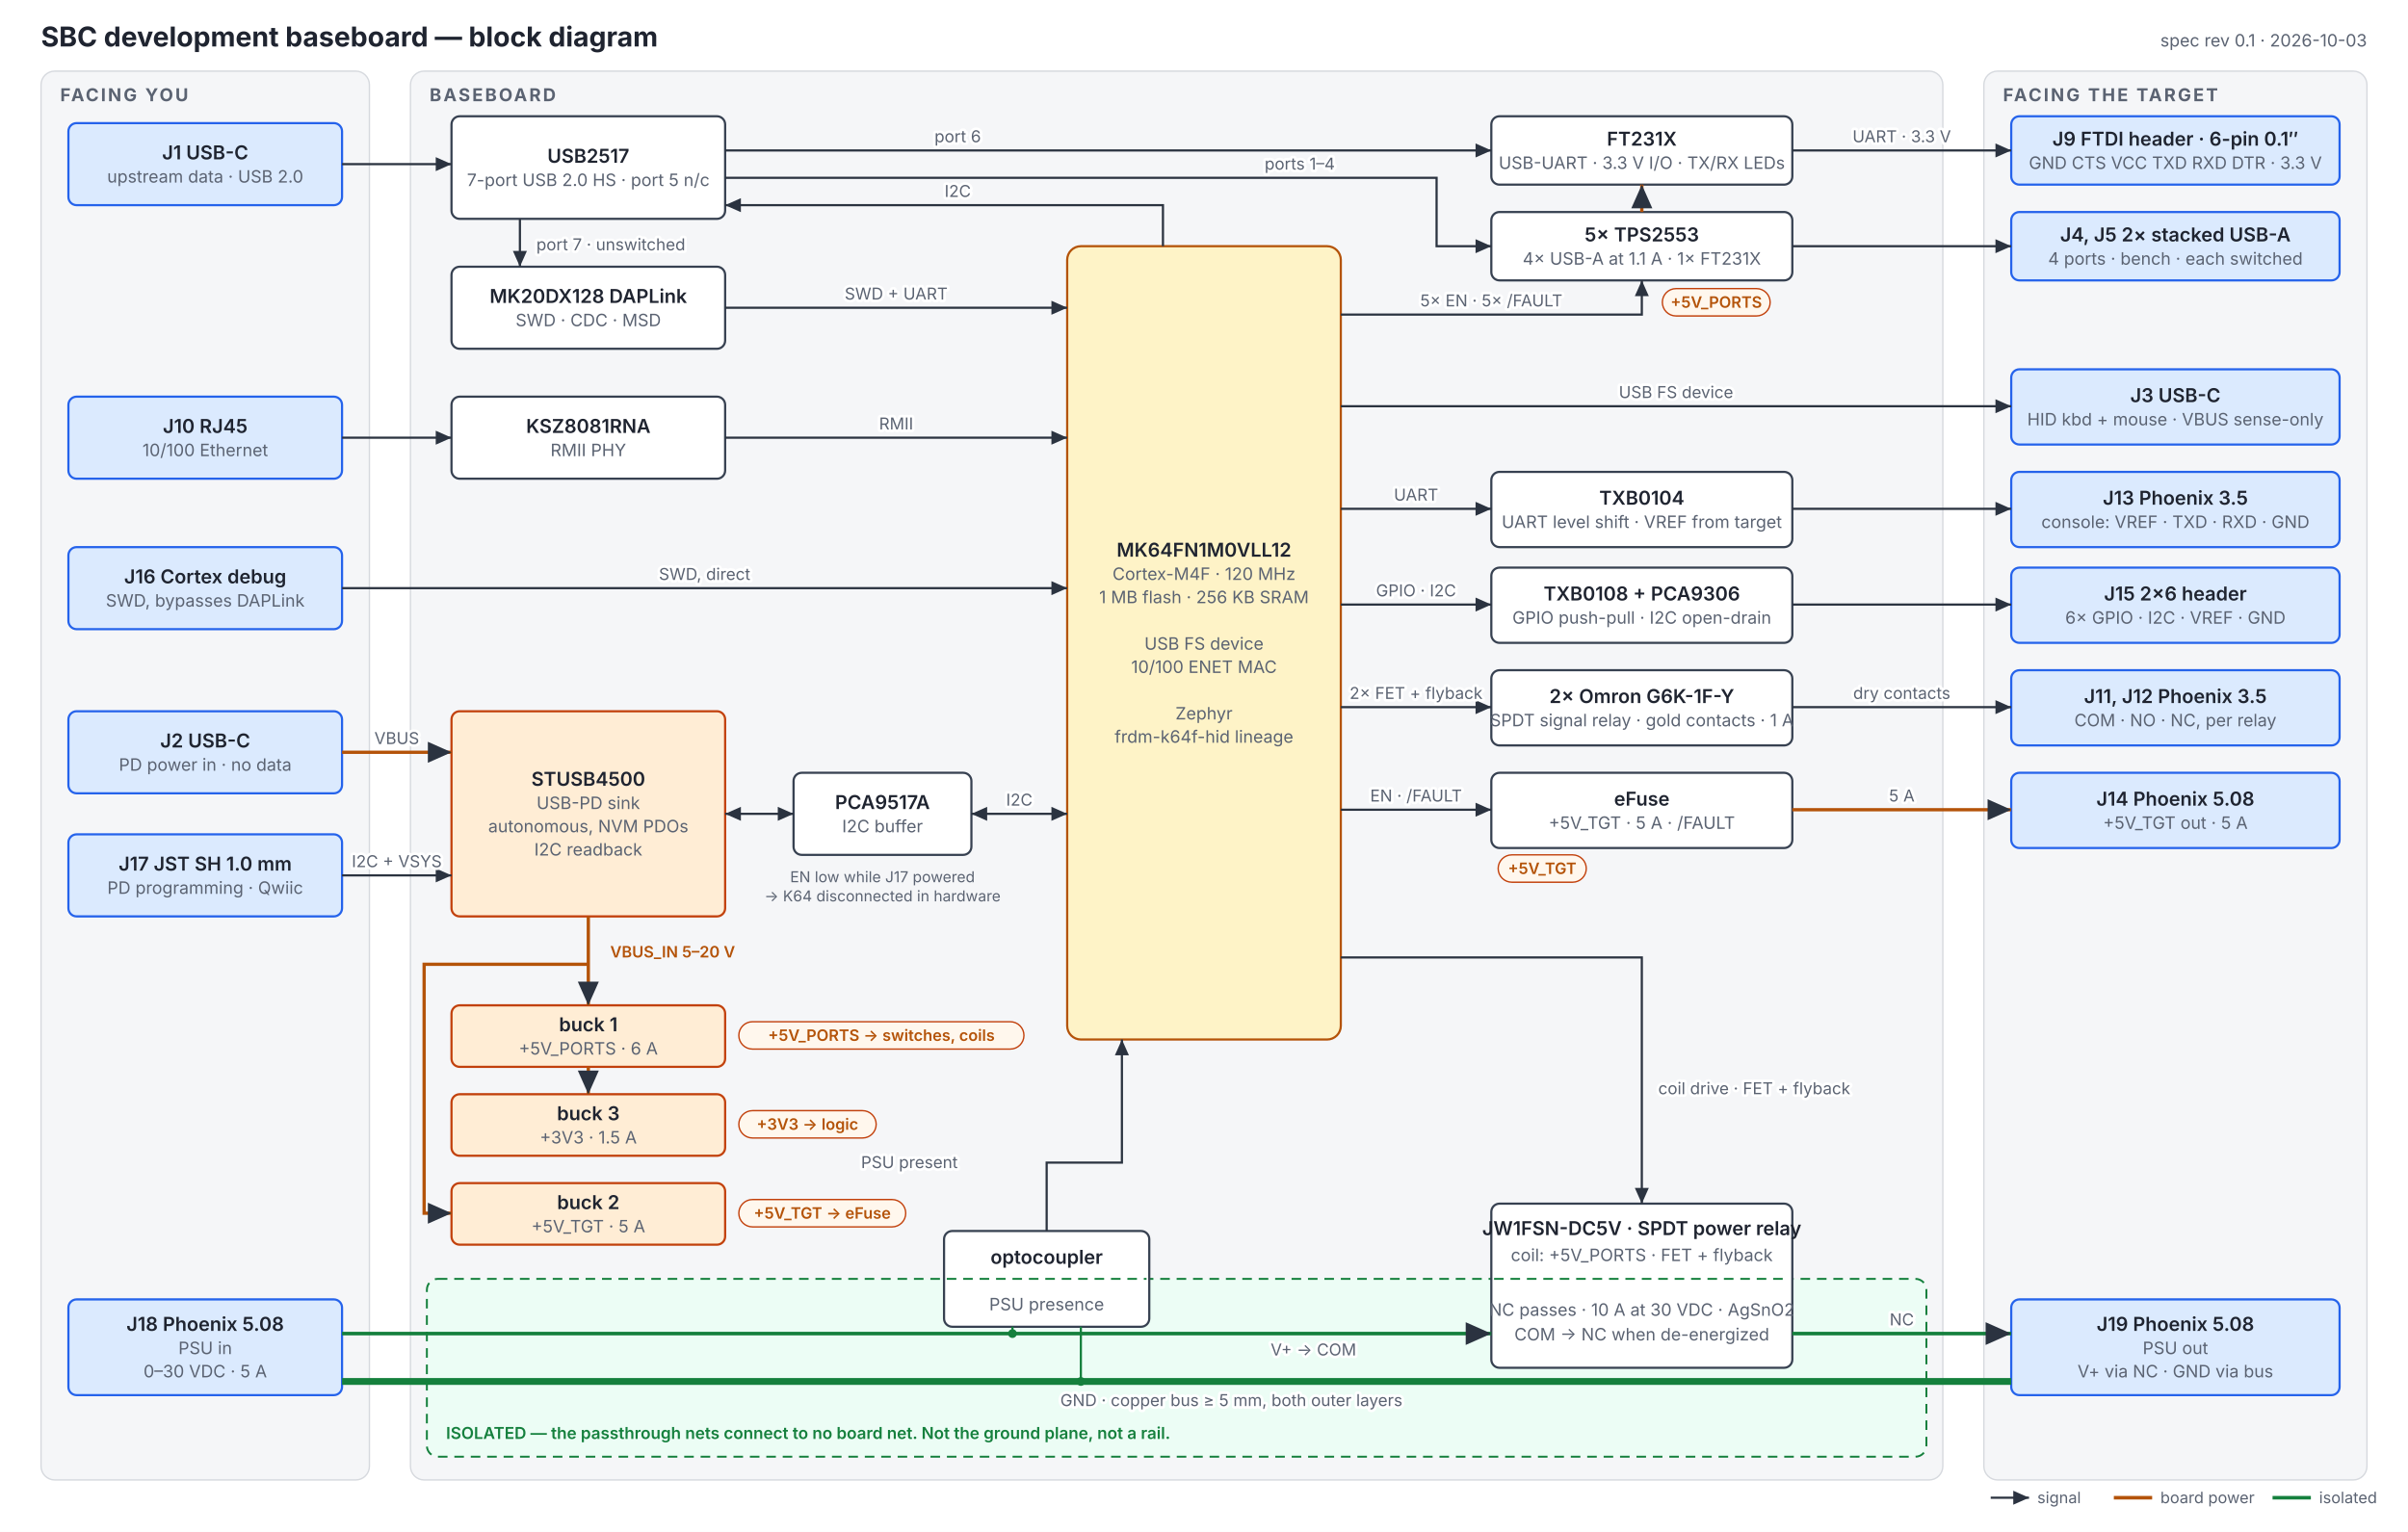
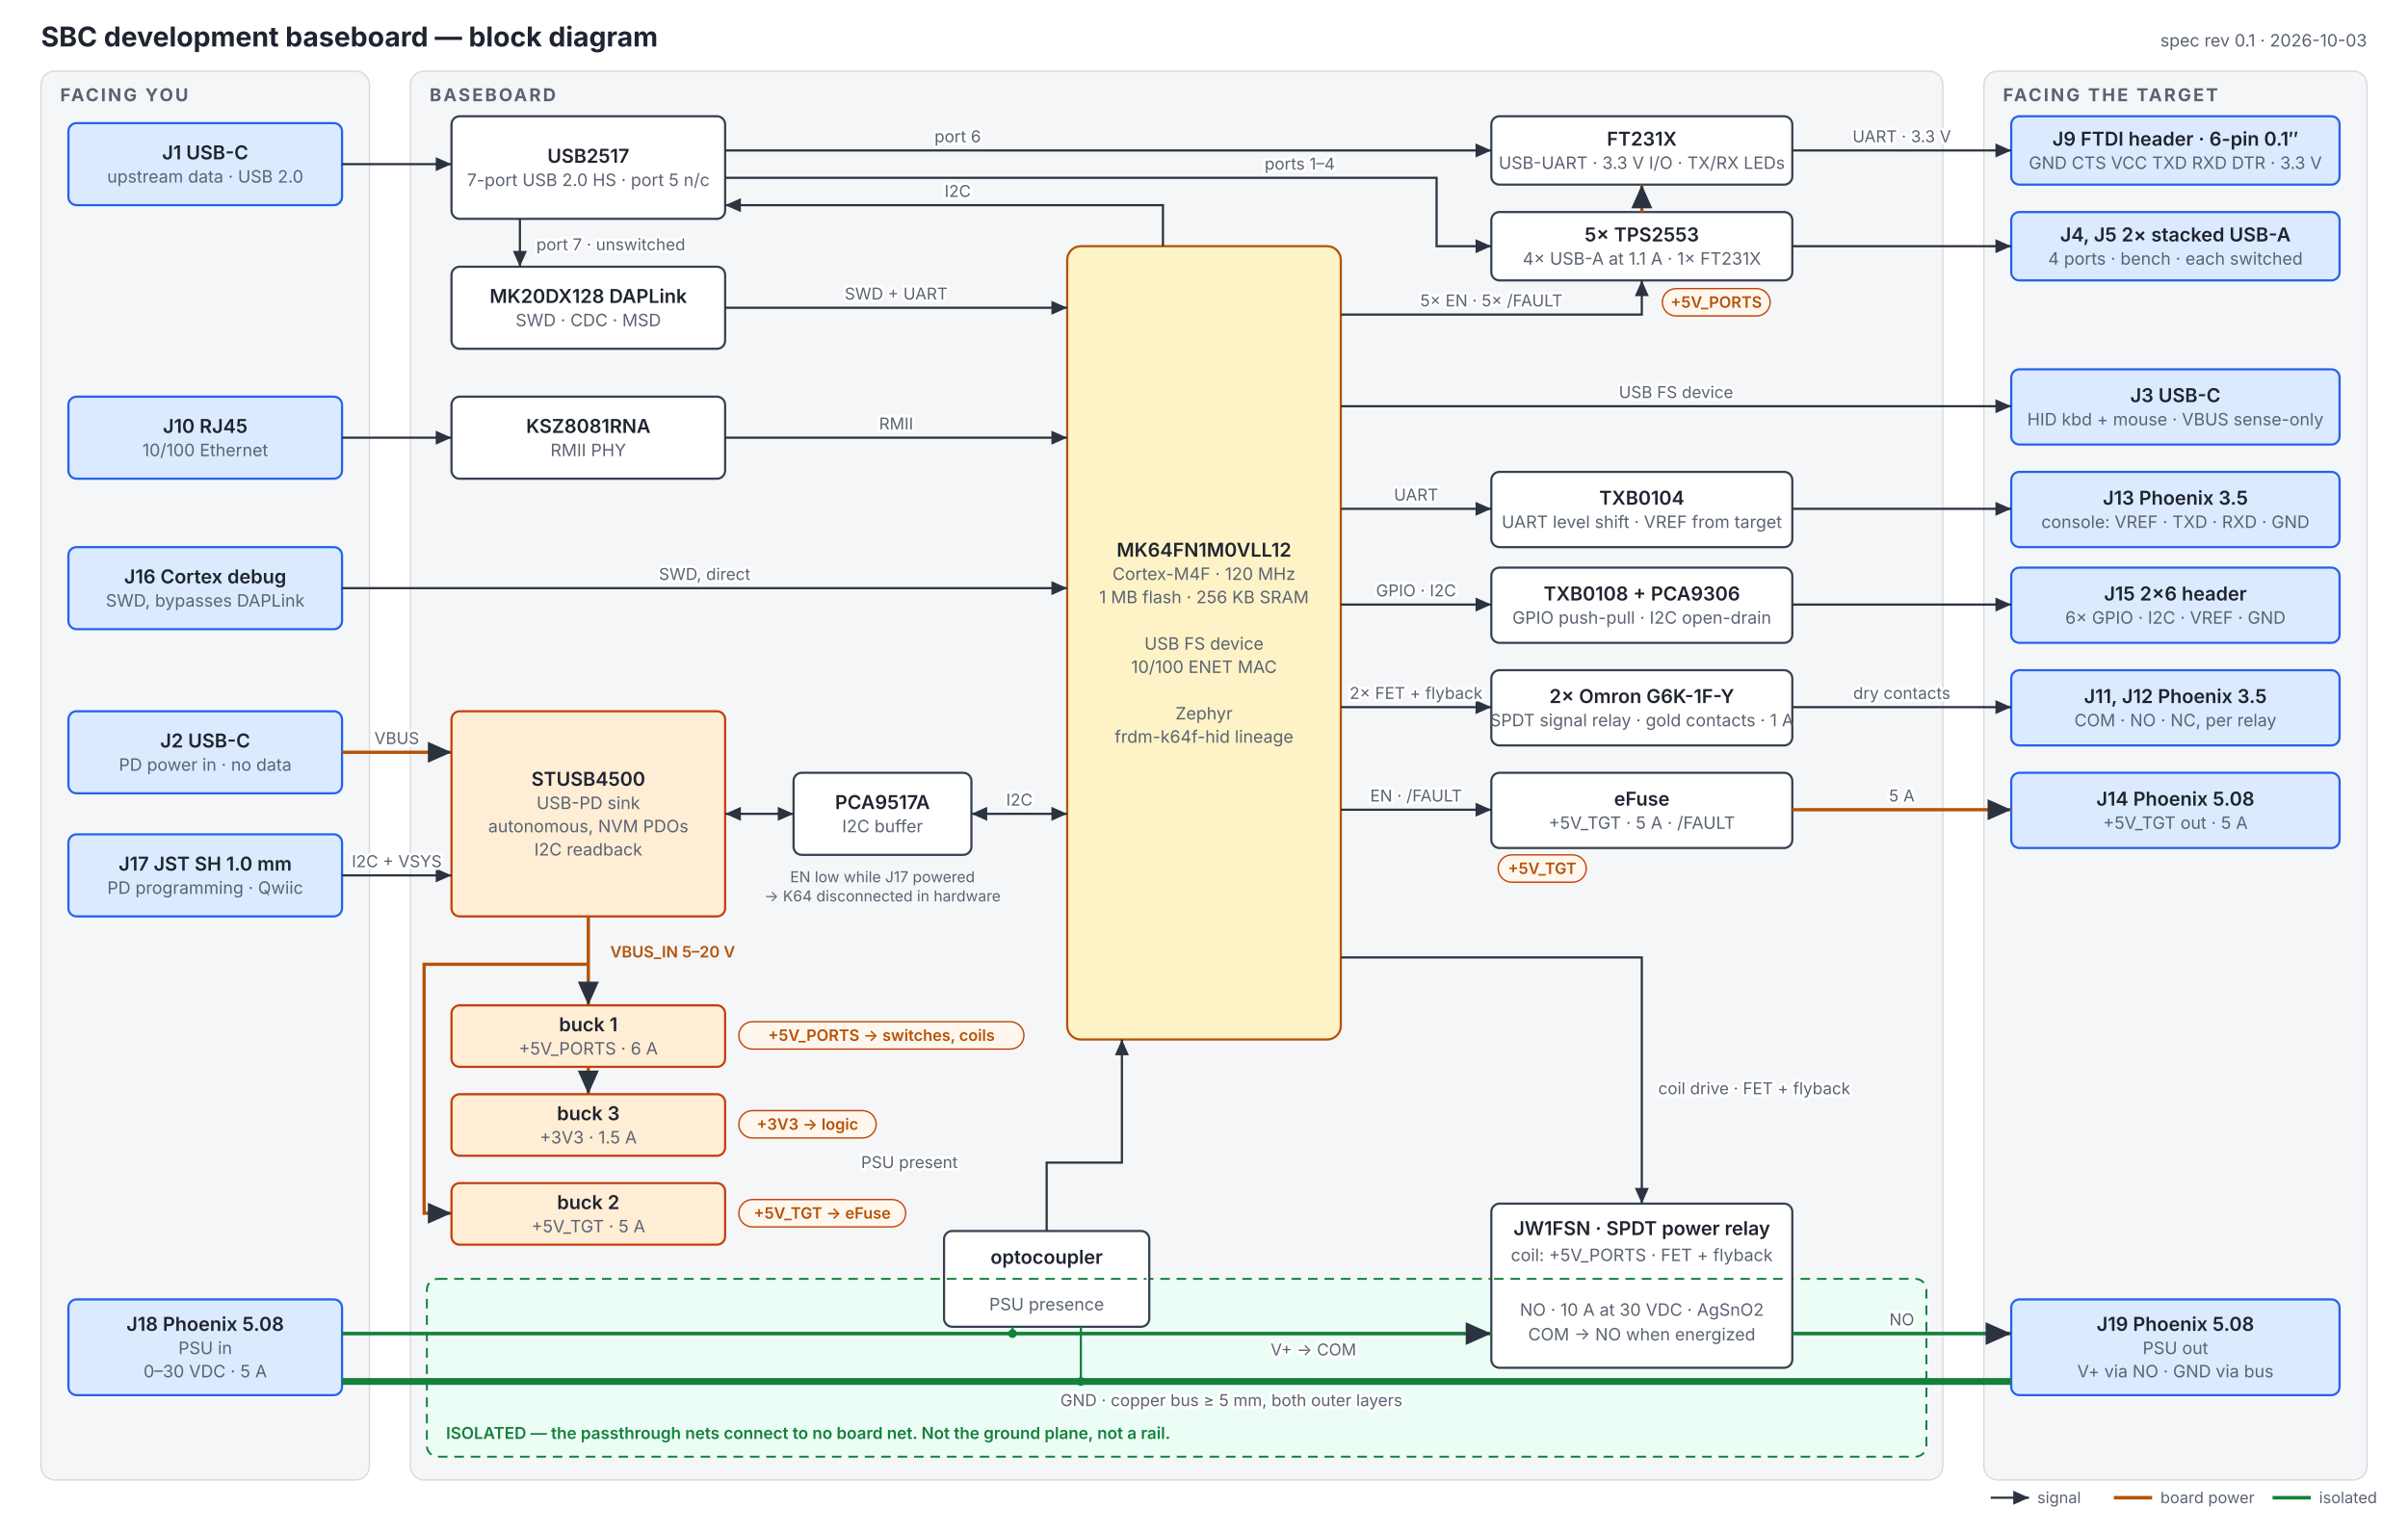
<svg xmlns="http://www.w3.org/2000/svg" width="1760" height="1120" viewBox="0 0 1760 1120" font-family="Inter, Helvetica, Arial, DejaVu Sans, sans-serif">
  <defs>
    <marker id="arrow" viewBox="0 0 10 10" refX="9" refY="5" markerWidth="8" markerHeight="8" orient="auto-start-reverse">
      <path d="M0,1 L9,5 L0,9 z" fill="#2b3340" />
    </marker>
    <marker id="arrowR" viewBox="0 0 10 10" refX="1" refY="5" markerWidth="8" markerHeight="8" orient="auto">
      <path d="M10,1 L1,5 L10,9 z" fill="#2b3340" />
    </marker>
  </defs>
  <rect width="1760" height="1120" fill="#ffffff" />
  <text x="30" y="34" font-size="20" font-weight="700" fill="#1f2430">SBC development baseboard — block diagram</text>
  <text x="1730" y="34" text-anchor="end" font-size="12.5" fill="#5b6372">spec rev 0.1 · 2026-10-03</text>
  <rect x="30" y="52" width="240" height="1030" rx="10" fill="#f5f6f8" stroke="#d6d9de" />
  <text x="44" y="74" font-size="13" font-weight="700" letter-spacing="1.5" fill="#5b6372">FACING YOU</text>
  <rect x="300" y="52" width="1120" height="1030" rx="10" fill="#f5f6f8" stroke="#d6d9de" />
  <text x="314" y="74" font-size="13" font-weight="700" letter-spacing="1.5" fill="#5b6372">BASEBOARD</text>
  <rect x="1450" y="52" width="280" height="1030" rx="10" fill="#f5f6f8" stroke="#d6d9de" />
  <text x="1464" y="74" font-size="13" font-weight="700" letter-spacing="1.5" fill="#5b6372">FACING THE TARGET</text>
  <rect x="312" y="935" width="1096" height="130" rx="8" fill="#ecfdf5" stroke="#15803d" stroke-width="1.4" stroke-dasharray="7 5" />
  <text x="326" y="1052" font-size="12" font-weight="600" fill="#15803d">ISOLATED — the passthrough nets connect to no board net. Not the ground plane, not a rail.</text>
  <rect x="50" y="90" width="200" height="60" rx="6" fill="#dbeafe" stroke="#2563eb" stroke-width="1.6" />
  <text x="150.0" y="116.5" text-anchor="middle" font-size="14" font-weight="600" fill="#1f2430">J1  USB-C</text>
  <text x="150.0" y="133.5" text-anchor="middle" font-size="12.5" font-weight="400" fill="#5b6372">upstream data · USB 2.0</text>
  <rect x="50" y="290" width="200" height="60" rx="6" fill="#dbeafe" stroke="#2563eb" stroke-width="1.6" />
  <text x="150.0" y="316.5" text-anchor="middle" font-size="14" font-weight="600" fill="#1f2430">J10  RJ45</text>
  <text x="150.0" y="333.5" text-anchor="middle" font-size="12.5" font-weight="400" fill="#5b6372">10/100 Ethernet</text>
  <rect x="50" y="400" width="200" height="60" rx="6" fill="#dbeafe" stroke="#2563eb" stroke-width="1.6" />
  <text x="150.0" y="426.5" text-anchor="middle" font-size="14" font-weight="600" fill="#1f2430">J16  Cortex debug</text>
  <text x="150.0" y="443.5" text-anchor="middle" font-size="12.5" font-weight="400" fill="#5b6372">SWD, bypasses DAPLink</text>
  <rect x="50" y="520" width="200" height="60" rx="6" fill="#dbeafe" stroke="#2563eb" stroke-width="1.6" />
  <text x="150.0" y="546.5" text-anchor="middle" font-size="14" font-weight="600" fill="#1f2430">J2  USB-C</text>
  <text x="150.0" y="563.5" text-anchor="middle" font-size="12.5" font-weight="400" fill="#5b6372">PD power in · no data</text>
  <rect x="50" y="610" width="200" height="60" rx="6" fill="#dbeafe" stroke="#2563eb" stroke-width="1.6" />
  <text x="150.0" y="636.5" text-anchor="middle" font-size="14" font-weight="600" fill="#1f2430">J17  JST SH 1.0 mm</text>
  <text x="150.0" y="653.5" text-anchor="middle" font-size="12.5" font-weight="400" fill="#5b6372">PD programming · Qwiic</text>
  <rect x="50" y="950" width="200" height="70" rx="6" fill="#dbeafe" stroke="#2563eb" stroke-width="1.6" />
  <text x="150.0" y="973.0" text-anchor="middle" font-size="14" font-weight="600" fill="#1f2430">J18  Phoenix 5.08</text>
  <text x="150.0" y="990.0" text-anchor="middle" font-size="12.5" font-weight="400" fill="#5b6372">PSU in</text>
  <text x="150.0" y="1007.0" text-anchor="middle" font-size="12.5" font-weight="400" fill="#5b6372">0–30 VDC · 5 A</text>
  <rect x="330" y="85" width="200" height="75" rx="6" fill="#ffffff" stroke="#374151" stroke-width="1.6" />
  <text x="430.0" y="119.0" text-anchor="middle" font-size="14" font-weight="600" fill="#1f2430">USB2517</text>
  <text x="430.0" y="136.0" text-anchor="middle" font-size="12.5" font-weight="400" fill="#5b6372">7-port USB 2.0 HS · port 5 n/c</text>
  <rect x="330" y="195" width="200" height="60" rx="6" fill="#ffffff" stroke="#374151" stroke-width="1.6" />
  <text x="430.0" y="221.5" text-anchor="middle" font-size="14" font-weight="600" fill="#1f2430">MK20DX128  DAPLink</text>
  <text x="430.0" y="238.5" text-anchor="middle" font-size="12.5" font-weight="400" fill="#5b6372">SWD · CDC · MSD</text>
  <rect x="330" y="290" width="200" height="60" rx="6" fill="#ffffff" stroke="#374151" stroke-width="1.6" />
  <text x="430.0" y="316.5" text-anchor="middle" font-size="14" font-weight="600" fill="#1f2430">KSZ8081RNA</text>
  <text x="430.0" y="333.5" text-anchor="middle" font-size="12.5" font-weight="400" fill="#5b6372">RMII PHY</text>
  <rect x="330" y="520" width="200" height="150" rx="6" fill="#ffedd5" stroke="#c2410c" stroke-width="1.6" />
  <text x="430.0" y="574.5" text-anchor="middle" font-size="14" font-weight="600" fill="#1f2430">STUSB4500</text>
  <text x="430.0" y="591.5" text-anchor="middle" font-size="12.5" font-weight="400" fill="#5b6372">USB-PD sink</text>
  <text x="430.0" y="608.5" text-anchor="middle" font-size="12.5" font-weight="400" fill="#5b6372">autonomous, NVM PDOs</text>
  <text x="430.0" y="625.5" text-anchor="middle" font-size="12.5" font-weight="400" fill="#5b6372">I2C readback</text>
  <rect x="580" y="565" width="130" height="60" rx="6" fill="#ffffff" stroke="#374151" stroke-width="1.6" />
  <text x="645.0" y="591.5" text-anchor="middle" font-size="14" font-weight="600" fill="#1f2430">PCA9517A</text>
  <text x="645.0" y="608.5" text-anchor="middle" font-size="12.5" font-weight="400" fill="#5b6372">I2C buffer</text>
  <text x="645" y="645" text-anchor="middle" font-size="11" fill="#5b6372">EN low while J17 powered</text>
  <text x="645" y="659" text-anchor="middle" font-size="11" fill="#5b6372">→ K64 disconnected in hardware</text>
  <rect x="330" y="735" width="200" height="45" rx="6" fill="#ffedd5" stroke="#c2410c" stroke-width="1.6" />
  <text x="430.0" y="754.0" text-anchor="middle" font-size="14" font-weight="600" fill="#1f2430">buck 1</text>
  <text x="430.0" y="771.0" text-anchor="middle" font-size="12.5" font-weight="400" fill="#5b6372">+5V_PORTS · 6 A</text>
  <rect x="330" y="800" width="200" height="45" rx="6" fill="#ffedd5" stroke="#c2410c" stroke-width="1.6" />
  <text x="430.0" y="819.0" text-anchor="middle" font-size="14" font-weight="600" fill="#1f2430">buck 3</text>
  <text x="430.0" y="836.0" text-anchor="middle" font-size="12.5" font-weight="400" fill="#5b6372">+3V3 · 1.5 A</text>
  <rect x="330" y="865" width="200" height="45" rx="6" fill="#ffedd5" stroke="#c2410c" stroke-width="1.6" />
  <text x="430.0" y="884.0" text-anchor="middle" font-size="14" font-weight="600" fill="#1f2430">buck 2</text>
  <text x="430.0" y="901.0" text-anchor="middle" font-size="12.5" font-weight="400" fill="#5b6372">+5V_TGT · 5 A</text>
  <path d="M 430,670 L 430,735" fill="none" stroke="#b45309" stroke-width="2.4" marker-end="url(#arrow)" />
  <path d="M 430,705 L 310,705 L 310,887 L 330,887" fill="none" stroke="#b45309" stroke-width="2.4" marker-end="url(#arrow)" />
  <text x="446" y="700" font-size="11.5" font-weight="600" fill="#b45309">VBUS_IN 5–20 V</text>
  <path d="M 430,780 L 430,800" fill="none" stroke="#b45309" stroke-width="2.4" marker-end="url(#arrow)" />
  <rect x="540" y="747" width="208.4" height="20" rx="10" fill="#fff7ed" stroke="#c2410c" stroke-width="1" />
  <text x="644.2" y="761" text-anchor="middle" font-size="11.5" font-weight="600" fill="#b45309">+5V_PORTS → switches, coils</text>
  <rect x="540" y="812" width="100.4" height="20" rx="10" fill="#fff7ed" stroke="#c2410c" stroke-width="1" />
  <text x="590.2" y="826" text-anchor="middle" font-size="11.5" font-weight="600" fill="#b45309">+3V3 → logic</text>
  <rect x="540" y="877" width="122.0" height="20" rx="10" fill="#fff7ed" stroke="#c2410c" stroke-width="1" />
  <text x="601.0" y="891" text-anchor="middle" font-size="11.5" font-weight="600" fill="#b45309">+5V_TGT → eFuse</text>
  <rect x="690" y="900" width="150" height="70" rx="6" fill="#ffffff" stroke="#374151" stroke-width="1.6" />
  <text x="765" y="924" text-anchor="middle" font-size="14" font-weight="600" fill="#1f2430">optocoupler</text>
  <line x1="692" y1="935" x2="838" y2="935" stroke="#15803d" stroke-width="1.4" stroke-dasharray="7 5" />
  <text x="765" y="958" text-anchor="middle" font-size="12.5" fill="#5b6372">PSU presence</text>
  <rect x="780" y="180" width="200" height="580" rx="10" fill="#fef3c7" stroke="#b45309" stroke-width="1.6" />
  <text x="880.0" y="407.0" text-anchor="middle" font-size="14" font-weight="600" fill="#1f2430">MK64FN1M0VLL12</text>
  <text x="880.0" y="424.0" text-anchor="middle" font-size="12.5" font-weight="400" fill="#5b6372">Cortex-M4F · 120 MHz</text>
  <text x="880.0" y="441.0" text-anchor="middle" font-size="12.5" font-weight="400" fill="#5b6372">1 MB flash · 256 KB SRAM</text>
  <text x="880.0" y="458.0" text-anchor="middle" font-size="12.5" font-weight="400" fill="#5b6372" />
  <text x="880.0" y="475.0" text-anchor="middle" font-size="12.5" font-weight="400" fill="#5b6372">USB FS device</text>
  <text x="880.0" y="492.0" text-anchor="middle" font-size="12.5" font-weight="400" fill="#5b6372">10/100 ENET MAC</text>
  <text x="880.0" y="509.0" text-anchor="middle" font-size="12.5" font-weight="400" fill="#5b6372" />
  <text x="880.0" y="526.0" text-anchor="middle" font-size="12.5" font-weight="400" fill="#5b6372">Zephyr</text>
  <text x="880.0" y="543.0" text-anchor="middle" font-size="12.5" font-weight="400" fill="#5b6372">frdm-k64f-hid lineage</text>
  <rect x="1090" y="85" width="220" height="50" rx="6" fill="#ffffff" stroke="#374151" stroke-width="1.6" />
  <text x="1200.0" y="106.5" text-anchor="middle" font-size="14" font-weight="600" fill="#1f2430">FT231X</text>
  <text x="1200.0" y="123.5" text-anchor="middle" font-size="12.5" font-weight="400" fill="#5b6372">USB-UART · 3.3 V I/O · TX/RX LEDs</text>
  <rect x="1090" y="155" width="220" height="50" rx="6" fill="#ffffff" stroke="#374151" stroke-width="1.6" />
  <text x="1200.0" y="176.5" text-anchor="middle" font-size="14" font-weight="600" fill="#1f2430">5× TPS2553</text>
  <text x="1200.0" y="193.5" text-anchor="middle" font-size="12.5" font-weight="400" fill="#5b6372">4× USB-A at 1.1 A · 1× FT231X</text>
  <rect x="1215" y="211" width="78.8" height="20" rx="10" fill="#fff7ed" stroke="#c2410c" stroke-width="1" />
  <text x="1254.4" y="225" text-anchor="middle" font-size="11.5" font-weight="600" fill="#b45309">+5V_PORTS</text>
  <path d="M 1200,155 L 1200,135" fill="none" stroke="#b45309" stroke-width="2.4" marker-end="url(#arrow)" />
  <rect x="1090" y="345" width="220" height="55" rx="6" fill="#ffffff" stroke="#374151" stroke-width="1.6" />
  <text x="1200.0" y="369.0" text-anchor="middle" font-size="14" font-weight="600" fill="#1f2430">TXB0104</text>
  <text x="1200.0" y="386.0" text-anchor="middle" font-size="12.5" font-weight="400" fill="#5b6372">UART level shift · VREF from target</text>
  <rect x="1090" y="415" width="220" height="55" rx="6" fill="#ffffff" stroke="#374151" stroke-width="1.6" />
  <text x="1200.0" y="439.0" text-anchor="middle" font-size="14" font-weight="600" fill="#1f2430">TXB0108 + PCA9306</text>
  <text x="1200.0" y="456.0" text-anchor="middle" font-size="12.5" font-weight="400" fill="#5b6372">GPIO push-pull · I2C open-drain</text>
  <rect x="1090" y="490" width="220" height="55" rx="6" fill="#ffffff" stroke="#374151" stroke-width="1.6" />
  <text x="1200.0" y="514.0" text-anchor="middle" font-size="14" font-weight="600" fill="#1f2430">2× Omron G6K-1F-Y</text>
  <text x="1200.0" y="531.0" text-anchor="middle" font-size="12.5" font-weight="400" fill="#5b6372">SPDT signal relay · gold contacts · 1 A</text>
  <rect x="1090" y="565" width="220" height="55" rx="6" fill="#ffffff" stroke="#374151" stroke-width="1.6" />
  <text x="1200.0" y="589.0" text-anchor="middle" font-size="14" font-weight="600" fill="#1f2430">eFuse</text>
  <text x="1200.0" y="606.0" text-anchor="middle" font-size="12.5" font-weight="400" fill="#5b6372">+5V_TGT · 5 A · /FAULT</text>
  <rect x="1095" y="625" width="64.4" height="20" rx="10" fill="#fff7ed" stroke="#c2410c" stroke-width="1" />
  <text x="1127.2" y="639" text-anchor="middle" font-size="11.5" font-weight="600" fill="#b45309">+5V_TGT</text>
  <rect x="1090" y="880" width="220" height="120" rx="6" fill="#ffffff" stroke="#374151" stroke-width="1.6" />
-   <text x="1200" y="903" text-anchor="middle" font-size="14" font-weight="600" fill="#1f2430">JW1FSN-DC5V · SPDT power relay</text>
+   <text x="1200" y="903" text-anchor="middle" font-size="14" font-weight="600" fill="#1f2430">JW1FSN · SPDT power relay</text>
  <text x="1200" y="922" text-anchor="middle" font-size="12.5" fill="#5b6372">coil: +5V_PORTS · FET + flyback</text>
  <line x1="1092" y1="935" x2="1308" y2="935" stroke="#15803d" stroke-width="1.4" stroke-dasharray="7 5" />
-   <text x="1200" y="962" text-anchor="middle" font-size="12.5" fill="#5b6372">NC passes · 10 A at 30 VDC · AgSnO2</text>
-   <text x="1200" y="980" text-anchor="middle" font-size="12.5" fill="#5b6372">COM → NC when de-energized</text>
+   <text x="1200" y="962" text-anchor="middle" font-size="12.5" fill="#5b6372">NO · 10 A at 30 VDC · AgSnO2</text>
+   <text x="1200" y="980" text-anchor="middle" font-size="12.5" fill="#5b6372">COM → NO when energized</text>
  <rect x="1470" y="85" width="240" height="50" rx="6" fill="#dbeafe" stroke="#2563eb" stroke-width="1.6" />
  <text x="1590.0" y="106.5" text-anchor="middle" font-size="14" font-weight="600" fill="#1f2430">J9  FTDI header · 6-pin 0.1″</text>
  <text x="1590.0" y="123.5" text-anchor="middle" font-size="12.5" font-weight="400" fill="#5b6372">GND CTS VCC TXD RXD DTR · 3.3 V</text>
  <rect x="1470" y="155" width="240" height="50" rx="6" fill="#dbeafe" stroke="#2563eb" stroke-width="1.6" />
  <text x="1590.0" y="176.5" text-anchor="middle" font-size="14" font-weight="600" fill="#1f2430">J4, J5  2× stacked USB-A</text>
  <text x="1590.0" y="193.5" text-anchor="middle" font-size="12.5" font-weight="400" fill="#5b6372">4 ports · bench · each switched</text>
  <rect x="1470" y="270" width="240" height="55" rx="6" fill="#dbeafe" stroke="#2563eb" stroke-width="1.6" />
  <text x="1590.0" y="294.0" text-anchor="middle" font-size="14" font-weight="600" fill="#1f2430">J3  USB-C</text>
  <text x="1590.0" y="311.0" text-anchor="middle" font-size="12.5" font-weight="400" fill="#5b6372">HID kbd + mouse · VBUS sense-only</text>
  <rect x="1470" y="345" width="240" height="55" rx="6" fill="#dbeafe" stroke="#2563eb" stroke-width="1.6" />
  <text x="1590.0" y="369.0" text-anchor="middle" font-size="14" font-weight="600" fill="#1f2430">J13  Phoenix 3.5</text>
  <text x="1590.0" y="386.0" text-anchor="middle" font-size="12.5" font-weight="400" fill="#5b6372">console: VREF · TXD · RXD · GND</text>
  <rect x="1470" y="415" width="240" height="55" rx="6" fill="#dbeafe" stroke="#2563eb" stroke-width="1.6" />
  <text x="1590.0" y="439.0" text-anchor="middle" font-size="14" font-weight="600" fill="#1f2430">J15  2×6 header</text>
  <text x="1590.0" y="456.0" text-anchor="middle" font-size="12.5" font-weight="400" fill="#5b6372">6× GPIO · I2C · VREF · GND</text>
  <rect x="1470" y="490" width="240" height="55" rx="6" fill="#dbeafe" stroke="#2563eb" stroke-width="1.6" />
  <text x="1590.0" y="514.0" text-anchor="middle" font-size="14" font-weight="600" fill="#1f2430">J11, J12  Phoenix 3.5</text>
  <text x="1590.0" y="531.0" text-anchor="middle" font-size="12.5" font-weight="400" fill="#5b6372">COM · NO · NC, per relay</text>
  <rect x="1470" y="565" width="240" height="55" rx="6" fill="#dbeafe" stroke="#2563eb" stroke-width="1.6" />
  <text x="1590.0" y="589.0" text-anchor="middle" font-size="14" font-weight="600" fill="#1f2430">J14  Phoenix 5.08</text>
  <text x="1590.0" y="606.0" text-anchor="middle" font-size="12.5" font-weight="400" fill="#5b6372">+5V_TGT out · 5 A</text>
  <rect x="1470" y="950" width="240" height="70" rx="6" fill="#dbeafe" stroke="#2563eb" stroke-width="1.6" />
  <text x="1590.0" y="973.0" text-anchor="middle" font-size="14" font-weight="600" fill="#1f2430">J19  Phoenix 5.08</text>
  <text x="1590.0" y="990.0" text-anchor="middle" font-size="12.5" font-weight="400" fill="#5b6372">PSU out</text>
-   <text x="1590.0" y="1007.0" text-anchor="middle" font-size="12.5" font-weight="400" fill="#5b6372">V+ via NC · GND via bus</text>
+   <text x="1590.0" y="1007.0" text-anchor="middle" font-size="12.5" font-weight="400" fill="#5b6372">V+ via NO · GND via bus</text>
  <path d="M 250,120 L 330,120" fill="none" stroke="#2b3340" stroke-width="1.6" marker-end="url(#arrow)" />
  <path d="M 530,110 L 1090,110" fill="none" stroke="#2b3340" stroke-width="1.6" marker-end="url(#arrow)" />
  <text x="700" y="104" text-anchor="middle" font-size="12" fill="#5b6372" paint-order="stroke" stroke="#ffffff" stroke-width="4" stroke-linejoin="round">port 6</text>
  <path d="M 530,130 L 1050,130 L 1050,180 L 1090,180" fill="none" stroke="#2b3340" stroke-width="1.6" marker-end="url(#arrow)" />
  <text x="950" y="124" text-anchor="middle" font-size="12" fill="#5b6372" paint-order="stroke" stroke="#ffffff" stroke-width="4" stroke-linejoin="round">ports 1–4</text>
  <path d="M 850,180 L 850,150 L 530,150" fill="none" stroke="#2b3340" stroke-width="1.6" marker-end="url(#arrow)" />
  <text x="700" y="144" text-anchor="middle" font-size="12" fill="#5b6372" paint-order="stroke" stroke="#ffffff" stroke-width="4" stroke-linejoin="round">I2C</text>
  <path d="M 380,160 L 380,195" fill="none" stroke="#2b3340" stroke-width="1.6" marker-end="url(#arrow)" />
  <text x="392" y="183" text-anchor="start" font-size="12" fill="#5b6372" paint-order="stroke" stroke="#ffffff" stroke-width="4" stroke-linejoin="round">port 7 · unswitched</text>
  <path d="M 1310,110 L 1470,110" fill="none" stroke="#2b3340" stroke-width="1.6" marker-end="url(#arrow)" />
  <text x="1390" y="104" text-anchor="middle" font-size="12" fill="#5b6372" paint-order="stroke" stroke="#ffffff" stroke-width="4" stroke-linejoin="round">UART · 3.3 V</text>
  <path d="M 1310,180 L 1470,180" fill="none" stroke="#2b3340" stroke-width="1.6" marker-end="url(#arrow)" />
  <path d="M 530,225 L 780,225" fill="none" stroke="#2b3340" stroke-width="1.6" marker-end="url(#arrow)" />
  <text x="655" y="219" text-anchor="middle" font-size="12" fill="#5b6372" paint-order="stroke" stroke="#ffffff" stroke-width="4" stroke-linejoin="round">SWD + UART</text>
  <path d="M 250,320 L 330,320" fill="none" stroke="#2b3340" stroke-width="1.6" marker-end="url(#arrow)" />
  <path d="M 530,320 L 780,320" fill="none" stroke="#2b3340" stroke-width="1.6" marker-end="url(#arrow)" />
  <text x="655" y="314" text-anchor="middle" font-size="12" fill="#5b6372" paint-order="stroke" stroke="#ffffff" stroke-width="4" stroke-linejoin="round">RMII</text>
  <path d="M 250,430 L 780,430" fill="none" stroke="#2b3340" stroke-width="1.6" marker-end="url(#arrow)" />
  <text x="515" y="424" text-anchor="middle" font-size="12" fill="#5b6372" paint-order="stroke" stroke="#ffffff" stroke-width="4" stroke-linejoin="round">SWD, direct</text>
  <path d="M 250,550 L 330,550" fill="none" stroke="#b45309" stroke-width="2.4" marker-end="url(#arrow)" />
  <text x="290" y="544" text-anchor="middle" font-size="12" fill="#5b6372" paint-order="stroke" stroke="#ffffff" stroke-width="4" stroke-linejoin="round">VBUS</text>
  <path d="M 250,640 L 330,640" fill="none" stroke="#2b3340" stroke-width="1.6" marker-end="url(#arrow)" />
  <text x="290" y="634" text-anchor="middle" font-size="12" fill="#5b6372" paint-order="stroke" stroke="#ffffff" stroke-width="4" stroke-linejoin="round">I2C + VSYS</text>
  <path d="M 530,595 L 580,595" fill="none" stroke="#2b3340" stroke-width="1.6" marker-start="url(#arrowR)" marker-end="url(#arrow)" />
  <path d="M 710,595 L 780,595" fill="none" stroke="#2b3340" stroke-width="1.6" marker-start="url(#arrowR)" marker-end="url(#arrow)" />
  <text x="745" y="589" text-anchor="middle" font-size="12" fill="#5b6372" paint-order="stroke" stroke="#ffffff" stroke-width="4" stroke-linejoin="round">I2C</text>
  <path d="M 980,230 L 1200,230 L 1200,205" fill="none" stroke="#2b3340" stroke-width="1.6" marker-end="url(#arrow)" />
  <text x="1090" y="224" text-anchor="middle" font-size="12" fill="#5b6372" paint-order="stroke" stroke="#ffffff" stroke-width="4" stroke-linejoin="round">5× EN · 5× /FAULT</text>
  <path d="M 980,297 L 1470,297" fill="none" stroke="#2b3340" stroke-width="1.6" marker-end="url(#arrow)" />
  <text x="1225" y="291" text-anchor="middle" font-size="12" fill="#5b6372" paint-order="stroke" stroke="#ffffff" stroke-width="4" stroke-linejoin="round">USB FS device</text>
  <path d="M 980,372 L 1090,372" fill="none" stroke="#2b3340" stroke-width="1.6" marker-end="url(#arrow)" />
  <text x="1035" y="366" text-anchor="middle" font-size="12" fill="#5b6372" paint-order="stroke" stroke="#ffffff" stroke-width="4" stroke-linejoin="round">UART</text>
  <path d="M 1310,372 L 1470,372" fill="none" stroke="#2b3340" stroke-width="1.6" marker-end="url(#arrow)" />
  <path d="M 980,442 L 1090,442" fill="none" stroke="#2b3340" stroke-width="1.6" marker-end="url(#arrow)" />
  <text x="1035" y="436" text-anchor="middle" font-size="12" fill="#5b6372" paint-order="stroke" stroke="#ffffff" stroke-width="4" stroke-linejoin="round">GPIO · I2C</text>
  <path d="M 1310,442 L 1470,442" fill="none" stroke="#2b3340" stroke-width="1.6" marker-end="url(#arrow)" />
  <path d="M 980,517 L 1090,517" fill="none" stroke="#2b3340" stroke-width="1.6" marker-end="url(#arrow)" />
  <text x="1035" y="511" text-anchor="middle" font-size="12" fill="#5b6372" paint-order="stroke" stroke="#ffffff" stroke-width="4" stroke-linejoin="round">2× FET + flyback</text>
  <path d="M 1310,517 L 1470,517" fill="none" stroke="#2b3340" stroke-width="1.6" marker-end="url(#arrow)" />
  <text x="1390" y="511" text-anchor="middle" font-size="12" fill="#5b6372" paint-order="stroke" stroke="#ffffff" stroke-width="4" stroke-linejoin="round">dry contacts</text>
  <path d="M 980,592 L 1090,592" fill="none" stroke="#2b3340" stroke-width="1.6" marker-end="url(#arrow)" />
  <text x="1035" y="586" text-anchor="middle" font-size="12" fill="#5b6372" paint-order="stroke" stroke="#ffffff" stroke-width="4" stroke-linejoin="round">EN · /FAULT</text>
  <path d="M 1310,592 L 1470,592" fill="none" stroke="#b45309" stroke-width="2.4" marker-end="url(#arrow)" />
  <text x="1390" y="586" text-anchor="middle" font-size="12" fill="#5b6372" paint-order="stroke" stroke="#ffffff" stroke-width="4" stroke-linejoin="round">5 A</text>
  <path d="M 980,700 L 1200,700 L 1200,880" fill="none" stroke="#2b3340" stroke-width="1.6" marker-end="url(#arrow)" />
  <text x="1212" y="800" text-anchor="start" font-size="12" fill="#5b6372" paint-order="stroke" stroke="#ffffff" stroke-width="4" stroke-linejoin="round">coil drive · FET + flyback</text>
  <path d="M 250,975 L 1090,975" fill="none" stroke="#15803d" stroke-width="2.6" marker-end="url(#arrow)" />
  <text x="960" y="991" text-anchor="middle" font-size="12" fill="#5b6372" paint-order="stroke" stroke="#ffffff" stroke-width="4" stroke-linejoin="round">V+  →  COM</text>
  <path d="M 1310,975 L 1470,975" fill="none" stroke="#15803d" stroke-width="2.6" marker-end="url(#arrow)" />
-   <text x="1390" y="969" text-anchor="middle" font-size="12" fill="#5b6372" paint-order="stroke" stroke="#ffffff" stroke-width="4" stroke-linejoin="round">NC</text>
+   <text x="1390" y="969" text-anchor="middle" font-size="12" fill="#5b6372" paint-order="stroke" stroke="#ffffff" stroke-width="4" stroke-linejoin="round">NO</text>
  <path d="M 250,1010 L 1470,1010" fill="none" stroke="#15803d" stroke-width="5" />
  <text x="900" y="1028" text-anchor="middle" font-size="12" fill="#5b6372" paint-order="stroke" stroke="#ffffff" stroke-width="4" stroke-linejoin="round">GND · copper bus ≥ 5 mm, both outer layers</text>
  <line x1="740" y1="970" x2="740" y2="975" stroke="#15803d" stroke-width="1.6" />
  <line x1="790" y1="970" x2="790" y2="1010" stroke="#15803d" stroke-width="1.6" />
  <circle cx="740" cy="975" r="3.2" fill="#15803d" />
  <circle cx="790" cy="1010" r="3.2" fill="#15803d" />
  <path d="M 765,900 L 765,850 L 820,850 L 820,760" fill="none" stroke="#2b3340" stroke-width="1.6" marker-end="url(#arrow)" />
  <text x="700" y="854" text-anchor="end" font-size="12" fill="#5b6372" paint-order="stroke" stroke="#ffffff" stroke-width="4" stroke-linejoin="round">PSU present</text>
  <line x1="1455" y1="1095" x2="1483" y2="1095" stroke="#2b3340" stroke-width="1.6" marker-end="url(#arrow)" />
  <text x="1489" y="1099" font-size="11.5" fill="#5b6372">signal</text>
  <line x1="1545" y1="1095" x2="1573" y2="1095" stroke="#b45309" stroke-width="2.6" />
  <text x="1579" y="1099" font-size="11.5" fill="#5b6372">board power</text>
  <line x1="1661" y1="1095" x2="1689" y2="1095" stroke="#15803d" stroke-width="2.6" />
  <text x="1695" y="1099" font-size="11.5" fill="#5b6372">isolated</text>
</svg>
